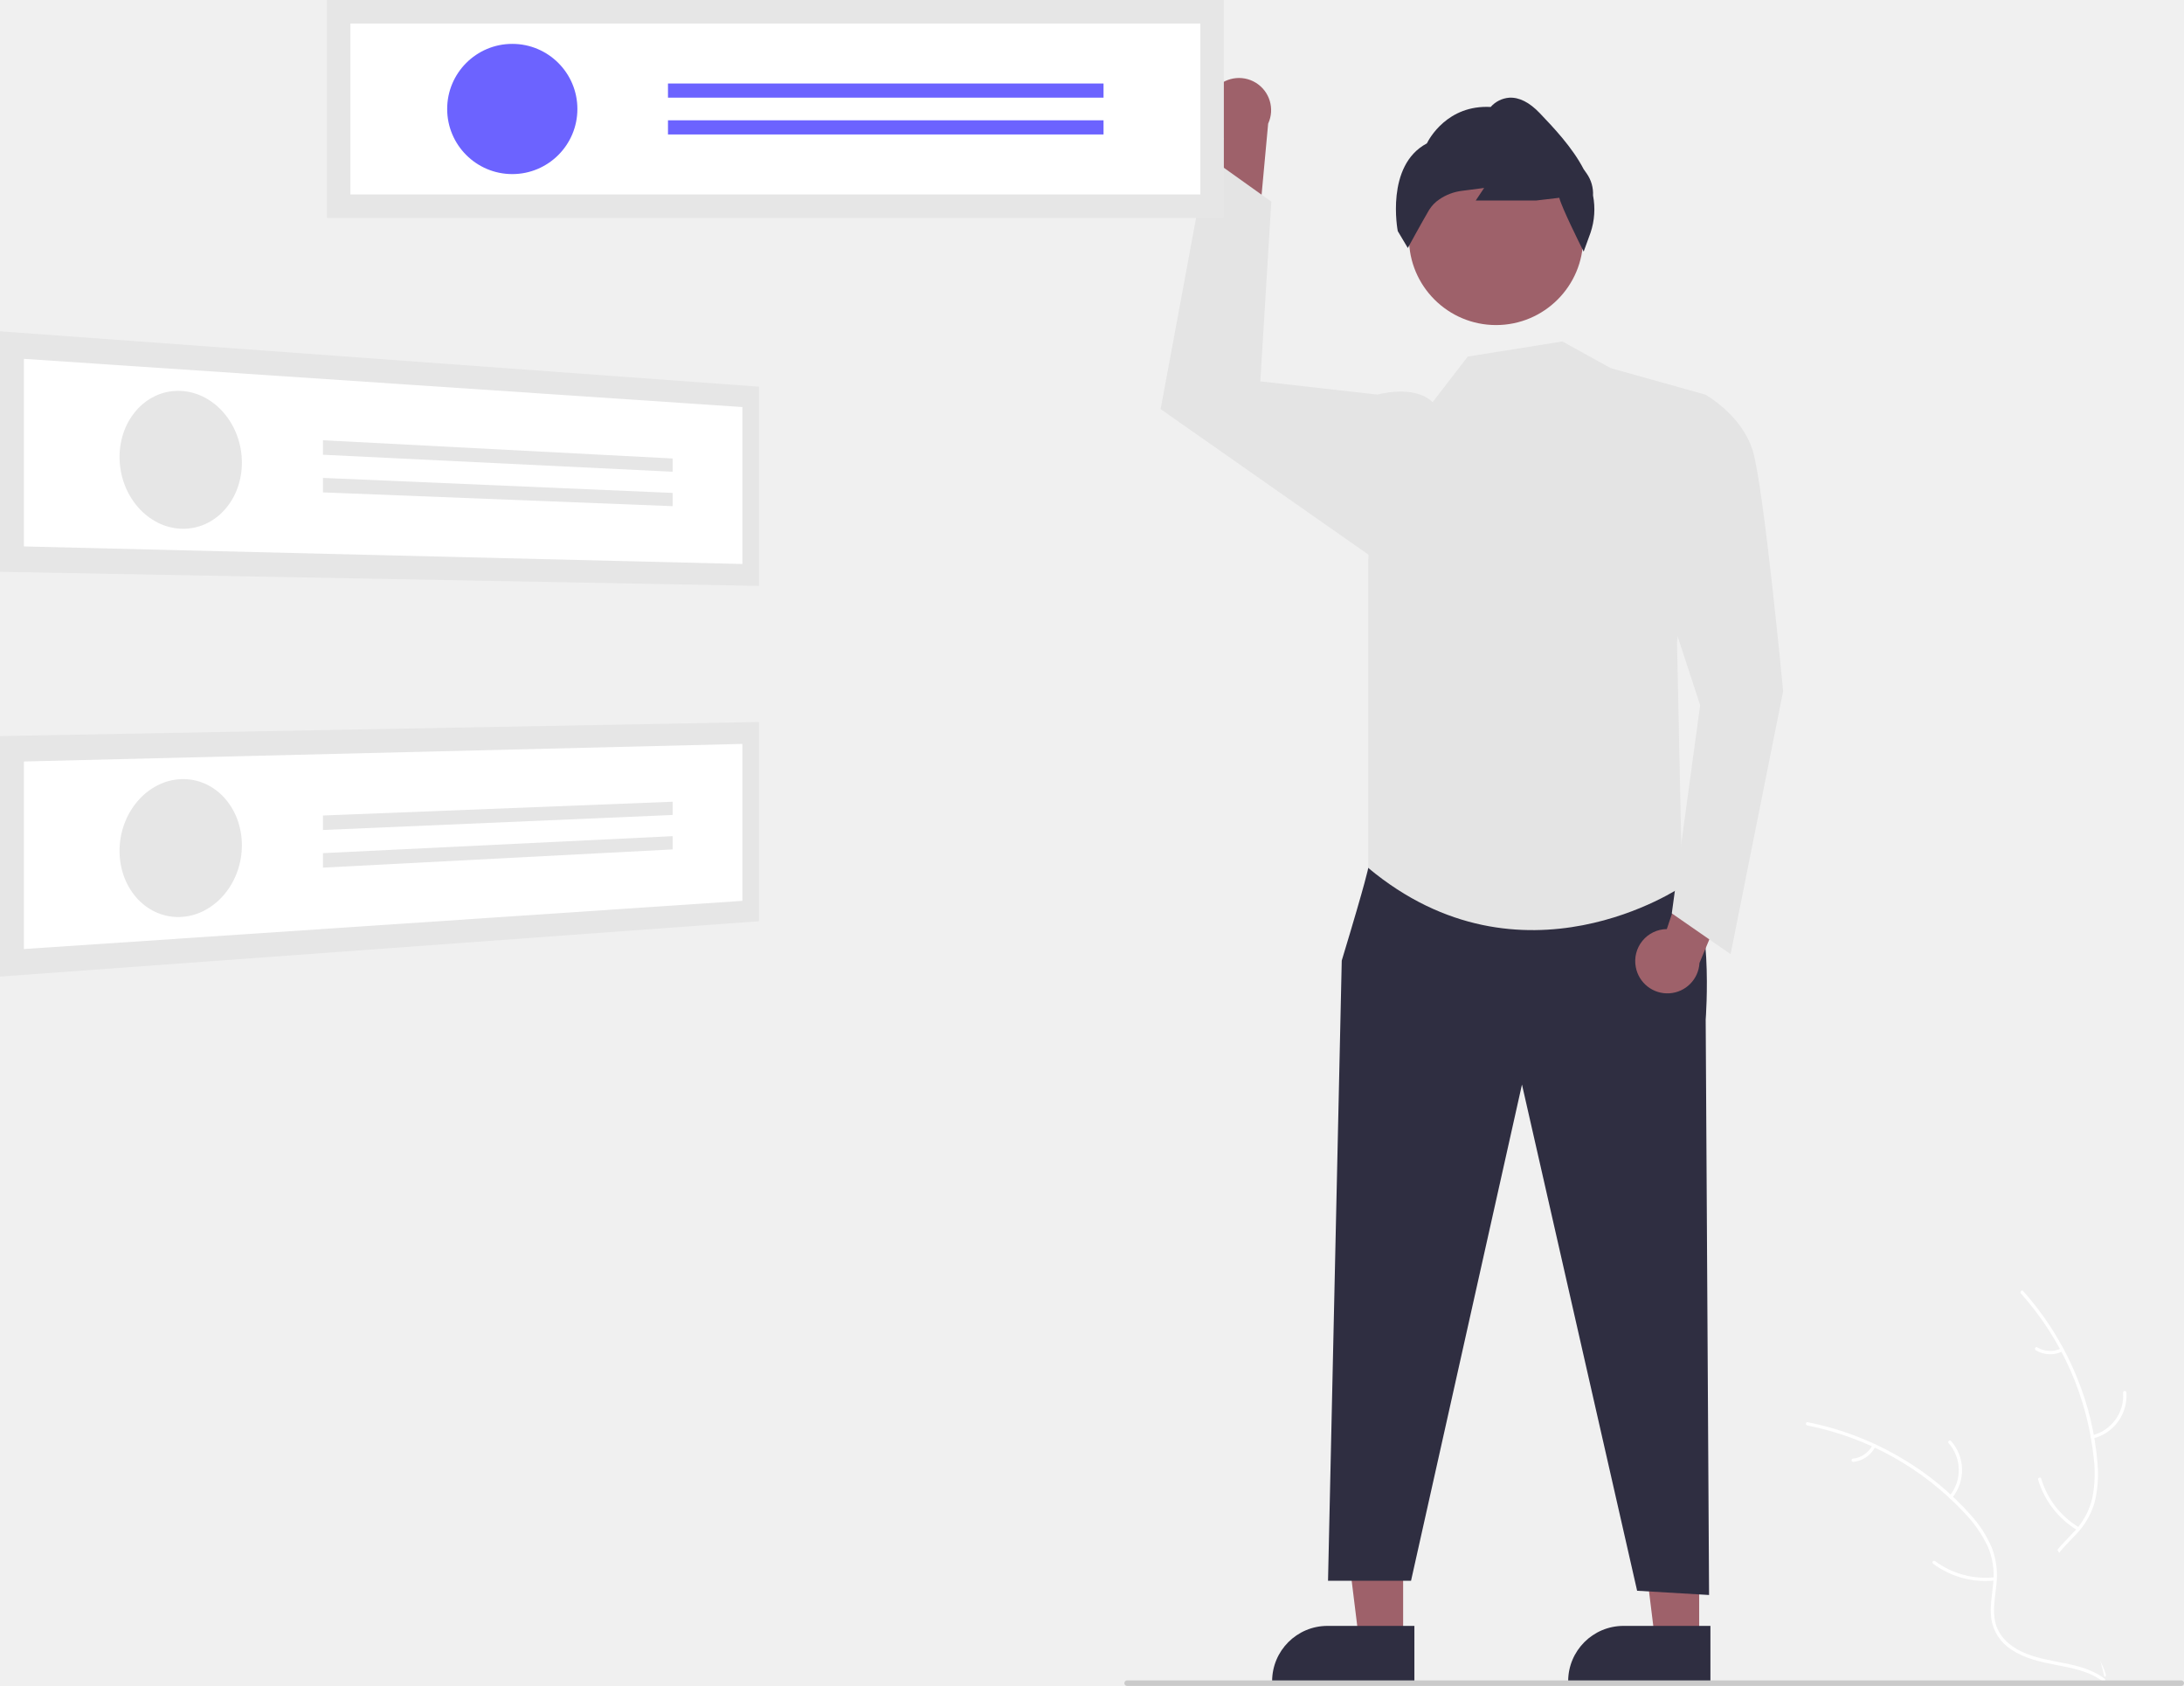
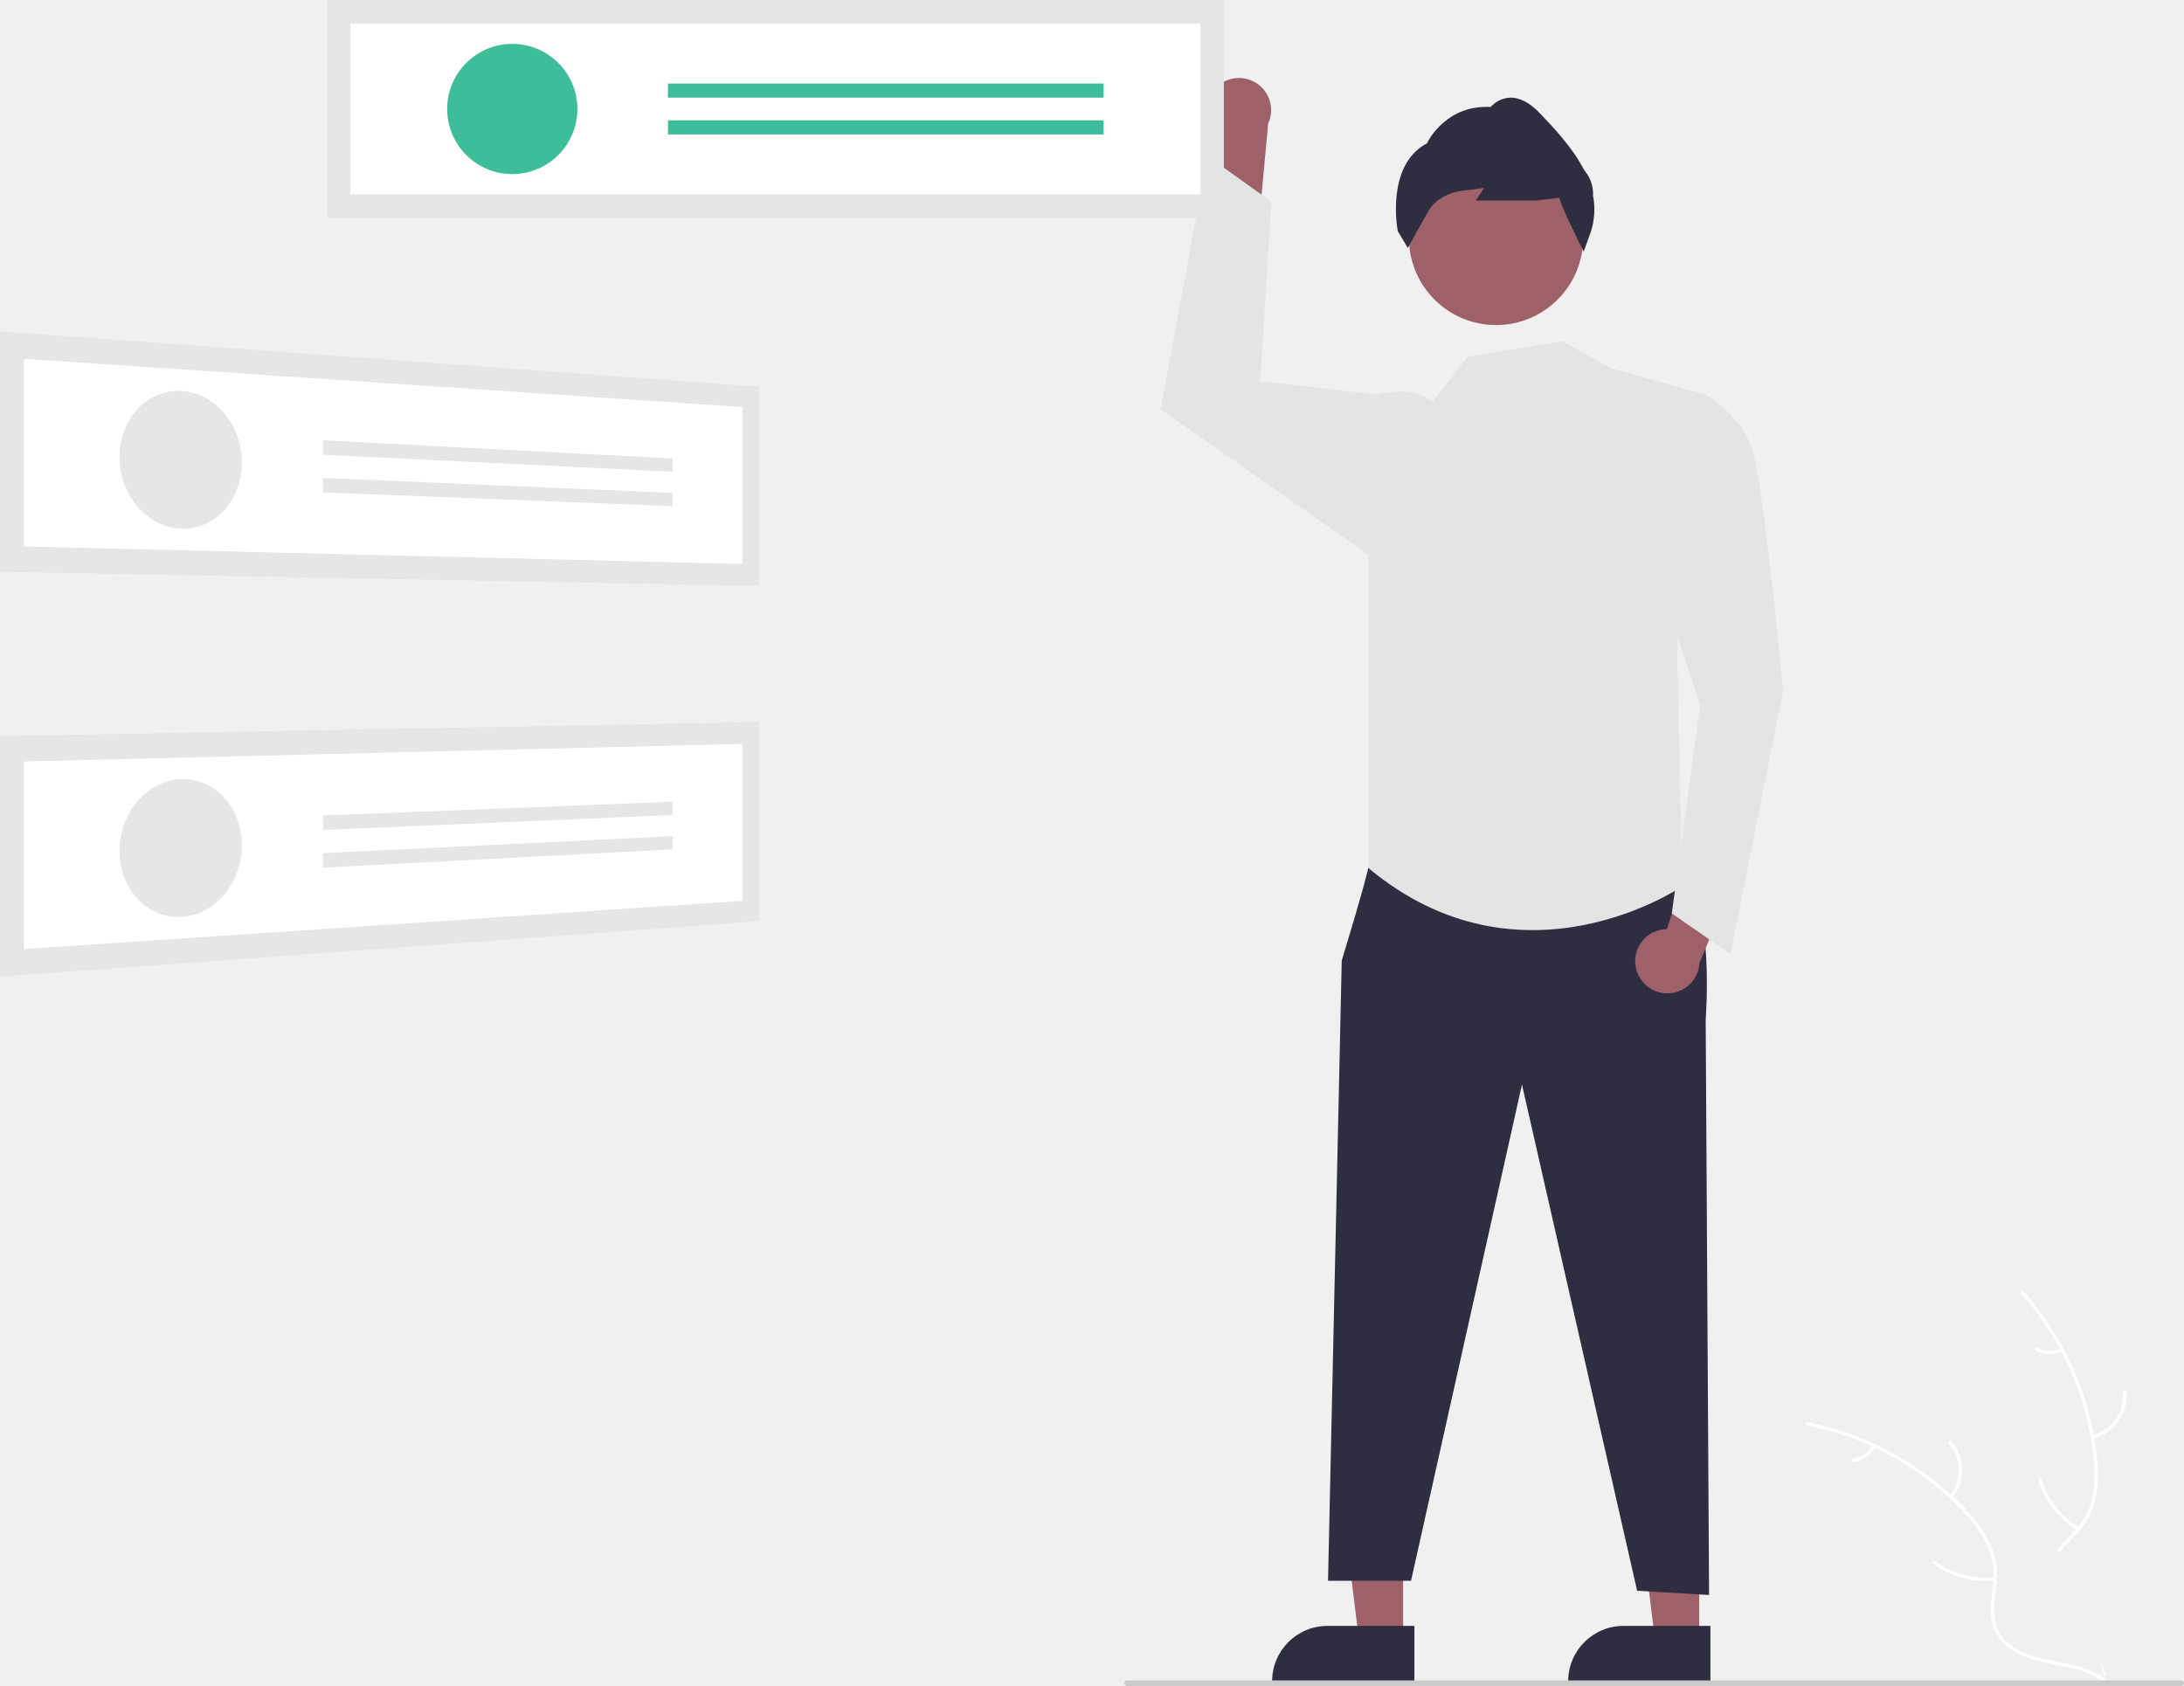
<svg xmlns="http://www.w3.org/2000/svg" data-name="Layer 1" width="789.382" height="609.376" viewBox="0 0 789.382 609.376">
  <path d="M981.309,673.983c-3.318-26.678-19.851-52.964-45.294-61.646a123.863,123.863,0,0,1-.006,85.04c-3.91,10.575-9.359,21.93-5.682,32.589,2.288,6.632,7.886,11.706,14.142,14.879,6.257,3.173,13.202,4.685,20.059,6.167l1.35,1.116C976.763,727.547,984.626,700.661,981.309,673.983Z" transform="translate(-205.3091 -145.312)" fill="#f0f0f0" />
  <path d="M935.762,612.842a105.87,105.87,0,0,1,26.319,59.583,45.591,45.591,0,0,1-.519,14.275,26.149,26.149,0,0,1-6.503,12.128c-2.931,3.221-6.303,6.175-8.4,10.052a16.011,16.011,0,0,0-.782,13.071c1.852,5.311,5.501,9.64,9.218,13.749,4.126,4.563,8.484,9.236,10.238,15.285.213.733,1.337.36,1.125-.371C963.406,740.091,953.19,734.113,948.318,724.635c-2.273-4.423-3.228-9.558-1.096-14.227,1.864-4.083,5.338-7.133,8.334-10.368a27.902,27.902,0,0,0,6.801-11.622,42.148,42.148,0,0,0,1.066-14.203,102.713,102.713,0,0,0-7.502-31.213,107.747,107.747,0,0,0-19.374-31.048c-.507-.567-1.287.325-.784.889Z" transform="translate(-205.3091 -145.312)" fill="#fff" />
  <path d="M961.762,665.255a15.884,15.884,0,0,0,12.091-16.639c-.06-.76-1.244-.702-1.184.059A14.708,14.708,0,0,1,961.391,664.13c-.742.176-.366,1.3.371,1.125Z" transform="translate(-205.3091 -145.312)" fill="#fff" />
  <path d="M956.76,697.392a30.615,30.615,0,0,1-13.671-17.632c-.215-.732-1.34-.36-1.125.371A31.844,31.844,0,0,0,956.227,698.45c.657.39,1.186-.671.533-1.058Z" transform="translate(-205.3091 -145.312)" fill="#fff" />
  <path d="M950.181,632.746a8.991,8.991,0,0,1-8.52-.433c-.652-.398-1.18.663-.533,1.058a10.075,10.075,0,0,0,9.425.499.612.612,0,0,0,.377-.748.595.595,0,0,0-.748-.377Z" transform="translate(-205.3091 -145.312)" fill="#fff" />
  <path d="M858.461,659.988c.4.26.8.52,1.2.79A118.405,118.405,0,0,1,874.801,672.598c.37.33.74.67,1.1,1.01a124.827,124.827,0,0,1,27.11,37.11,121.222,121.222,0,0,1,6.64,17.18c2.45,8.13,4.46,17.14,9.31,23.79a20.796,20.796,0,0,0,1.62,2h43.83c.1-.05.2-.09.3-.14l1.75.08c-.07-.31-.15-.63-.22-.94-.04-.18-.09-.36-.13-.54-.03-.12-.06-.24-.08-.35-.01-.04-.02-.08-.03-.11-.02-.11-.05-.21-.07-.31q-.66-2.685-1.36-5.37c0-.01,0-.01-.01-.02-3.59-13.63-8.35-27.08-15-39.38-.2-.37-.4-.75-.62-1.12a115.674,115.674,0,0,0-10.39-15.76,102.26,102.26,0,0,0-6.81-7.79,85.037,85.037,0,0,0-21.28-15.94c-15.72-8.3-33.92-11.48-50.72-6.41C859.311,659.718,858.891,659.848,858.461,659.988Z" transform="translate(-205.3091 -145.312)" fill="#f0f0f0" />
  <path d="M858.559,660.544a105.87,105.87,0,0,1,56.888,31.728,45.592,45.592,0,0,1,8.181,11.71,26.149,26.149,0,0,1,2.109,13.599c-.401,4.336-1.314,8.725-.655,13.084a16.011,16.011,0,0,0,7.245,10.907c4.676,3.126,10.197,4.385,15.638,5.429,6.042,1.159,12.335,2.267,17.377,6.04.611.457,1.285-.517.675-.974-8.773-6.566-20.529-5.188-30.126-9.823-4.478-2.163-8.332-5.688-9.441-10.699-.97-4.382-.033-8.909.412-13.296a27.902,27.902,0,0,0-1.567-13.374,42.148,42.148,0,0,0-7.7-11.981A102.712,102.712,0,0,0,892.813,672.488a107.747,107.747,0,0,0-34.163-13.126c-.746-.148-.832,1.035-.091,1.182Z" transform="translate(-205.3091 -145.312)" fill="#fff" />
  <path d="M910.875,686.739a15.884,15.884,0,0,0-.364-20.565c-.506-.57-1.416.189-.91.76a14.708,14.708,0,0,1,.299,19.13c-.486.587.491,1.259.974.675Z" transform="translate(-205.3091 -145.312)" fill="#fff" />
  <path d="M926.23,715.41a30.615,30.615,0,0,1-21.531-5.847c-.613-.455-1.286.52-.675.974a31.844,31.844,0,0,0,22.418,6.039c.759-.084.543-1.25-.212-1.166Z" transform="translate(-205.3091 -145.312)" fill="#fff" />
  <path d="M882.055,667.755a8.991,8.991,0,0,1-7.064,4.785c-.76.075-.543,1.24.212,1.166a10.075,10.075,0,0,0,7.826-5.276.612.612,0,0,0-.15-.824.595.595,0,0,0-.824.15Z" transform="translate(-205.3091 -145.312)" fill="#fff" />
  <path d="M644.013,177.913a11.554,11.554,0,0,0,3.482,17.371l-6.756,40.498,19.502-8.655,3.426-37.131A11.616,11.616,0,0,0,644.013,177.913Z" transform="translate(-205.3091 -145.312)" fill="#9e616a" />
  <polygon points="614.147 592.883 598.201 592.882 590.615 531.376 614.15 531.377 614.147 592.883" fill="#9e616a" />
  <path d="M823.523,753.652l-51.417-.002V753a20.014,20.014,0,0,1,20.013-20.012h.001l31.404.001Z" transform="translate(-205.3091 -145.312)" fill="#2f2e41" />
  <polygon points="507.147 592.883 491.201 592.882 483.615 531.376 507.15 531.377 507.147 592.883" fill="#9e616a" />
  <path d="M716.523,753.652l-51.417-.002V753a20.014,20.014,0,0,1,20.013-20.012h.001l31.404.001Z" transform="translate(-205.3091 -145.312)" fill="#2f2e41" />
  <path d="M705.809,451.188l-5.96,7.839s-.54,3.661-9.58,33.486L685.309,716.688h30l40.1-179.366,41.618,182.965,26.006,1.534-1.223-207.959s3.285-42.783-8.358-50.728S705.809,451.188,705.809,451.188Z" transform="translate(-205.3091 -145.312)" fill="#2f2e41" />
  <circle cx="540.732" cy="86.013" r="31.48" fill="#9e616a" />
  <path d="M777.711,236.253l-.52-1.04c-.804-1.608-7.46-14.975-8.296-18.412l-8.377.985-21.815.003,3.031-4.547-8.014,1.045a18.393,18.393,0,0,0-8.167,3.078,12.513,12.513,0,0,0-3.704,3.819c-2.863,4.902-7.237,12.921-7.281,13.001l-.418.767-3.635-6.114c-.048-.237-4.552-23.731,10.522-31.699.778-1.579,7.403-14,23.061-13.162a9.927,9.927,0,0,1,6.749-3.355c3.576-.187,7.288,1.692,11.015,5.606,4.952,5.199,11.733,12.319,15.835,20.225l1.132,1.614a12.723,12.723,0,0,1,2.264,7.899,26.372,26.372,0,0,1-.899,13.453Z" transform="translate(-205.3091 -145.312)" fill="#2f2e41" />
  <path d="M770.027,268.729l17.42,9.628,34.218,9.581L811.451,377.483l1.858,88.205s-57.921,39.678-113.46-6.661V348.003l3.286-60.065s13.29-3.776,19.983,2.737l12.692-16.487Z" transform="translate(-205.3091 -145.312)" fill="#e4e4e4" />
  <polygon points="505.5 150.876 497.825 142.626 455.531 137.835 459.5 72.876 436.441 56.426 419.5 147.876 497.758 202.691 505.5 150.876" fill="#e4e4e4" />
  <path d="M796.542,494.836a11.554,11.554,0,0,1,11.22-13.71l13.021-38.938,13.167,16.788-14.384,34.403a11.616,11.616,0,0,1-23.025,1.458Z" transform="translate(-205.3091 -145.312)" fill="#9e616a" />
  <path d="M808.809,298.188l12.855-10.25s13.145,7.25,17.145,20.25,11,87,11,87l-19,95-21.248-14.736,10.248-75.264-18-55Z" transform="translate(-205.3091 -145.312)" fill="#e4e4e4" />
  <rect x="118.143" width="324.202" height="78.782" fill="#e6e6e6" />
  <path d="M331.958,215.587H639.148V153.819H331.958Z" transform="translate(-205.3091 -145.312)" fill="#fff" />
-   <circle cx="185.159" cy="39.391" r="23.532" fill="#6c63ff" />
-   <rect x="241.432" y="30.183" width="157.429" height="5.116" fill="#6c63ff" />
-   <rect x="241.432" y="43.484" width="157.429" height="5.116" fill="#6c63ff" />
-   <path id="b9910470-ced5-4346-b4bb-f41b58844e24-400" data-name="Rectangle 1" d="M205.309,265.054l274.314,20.009v72.024l-274.314-5.094Z" transform="translate(-205.3091 -145.312)" fill="#e6e6e6" />
-   <path id="bc7e8449-b99b-4317-a70a-91d17db61b29-401" data-name="Path 1" d="M213.95,342.818l259.684,6.351V292.437L213.95,275.021Z" transform="translate(-205.3091 -145.312)" fill="#fff" />
-   <path id="a430bd6b-b2b0-4af3-a079-7f5fd15b0624-402" data-name="Ellipse 1" d="M270.946,286.623a20.649,20.649,0,0,1,8.555,2.477,23.816,23.816,0,0,1,6.916,5.703,26.934,26.934,0,0,1,4.627,8.072,28.228,28.228,0,0,1,1.69,9.644,26.934,26.934,0,0,1-1.69,9.489,23.921,23.921,0,0,1-4.627,7.653,20.886,20.886,0,0,1-6.916,5.07,19.407,19.407,0,0,1-8.555,1.694,20.486,20.486,0,0,1-8.652-2.223,23.603,23.603,0,0,1-7.138-5.611,26.824,26.824,0,0,1-4.849-8.192,28.217,28.217,0,0,1-1.785-9.9,26.893,26.893,0,0,1,1.785-9.742,23.776,23.776,0,0,1,4.85-7.745,20.739,20.739,0,0,1,7.138-4.958A19.396,19.396,0,0,1,270.946,286.623Z" transform="translate(-205.3091 -145.312)" fill="#e6e6e6" />
-   <path id="af019097-0949-417a-9d8d-f710312ce60c-403" data-name="Rectangle 2" d="M322.037,304.444l126.389,6.586v4.787L322.037,309.677Z" transform="translate(-205.3091 -145.312)" fill="#e6e6e6" />
-   <path id="f94f3612-92b8-42d6-ae14-2a9ea684588e-404" data-name="Rectangle 3" d="M322.037,318.051,448.426,323.477v4.787L322.037,323.284Z" transform="translate(-205.3091 -145.312)" fill="#e6e6e6" />
-   <path id="bb553635-e14d-4b1e-b72c-855829e3ad86-405" data-name="Rectangle 4" d="M205.309,411.367l274.314-5.093v72.024l-274.314,20.009Z" transform="translate(-205.3091 -145.312)" fill="#e6e6e6" />
-   <path id="e92d7e39-9dcb-4c0c-b0b9-55aac094bc0c-406" data-name="Path 2" d="M213.95,488.339l259.684-17.417V414.196l-259.684,6.351Z" transform="translate(-205.3091 -145.312)" fill="#fff" />
-   <path id="f8649409-803b-4d56-993a-4da6ceb3c345-407" data-name="Ellipse 2" d="M248.54,451.712a28.181,28.181,0,0,1,2.184-9.82,26.498,26.498,0,0,1,5.167-7.941,23.201,23.201,0,0,1,7.34-5.246,20.243,20.243,0,0,1,8.712-1.781,19.443,19.443,0,0,1,8.458,2.13,21.183,21.183,0,0,1,6.69,5.422,24.319,24.319,0,0,1,4.308,7.891,27.209,27.209,0,0,1,1.309,9.581,28.197,28.197,0,0,1-2.068,9.568,26.626,26.626,0,0,1-4.94,7.852,23.417,23.417,0,0,1-7.128,5.36,20.389,20.389,0,0,1-8.635,2.043,19.415,19.415,0,0,1-8.574-1.882,21.027,21.027,0,0,1-6.916-5.329,24.184,24.184,0,0,1-4.522-8.005A27.176,27.176,0,0,1,248.54,451.712Z" transform="translate(-205.3091 -145.312)" fill="#e6e6e6" />
-   <path id="f70c4d59-0dd2-4f0b-ba41-17bf719deab5-408" data-name="Rectangle 5" d="M322.037,440.077l126.389-4.98v4.787L322.037,445.309Z" transform="translate(-205.3091 -145.312)" fill="#e6e6e6" />
-   <path id="ba176e8f-fd02-45f1-a5f1-dcef4bb8b7ed-409" data-name="Rectangle 6" d="M322.037,453.682l126.389-6.14v4.787L322.037,458.916Z" transform="translate(-205.3091 -145.312)" fill="#e6e6e6" />
+   <circle cx="185.159" cy="39.391" r="23.532" fill="#3ebd9a" />
+   <rect x="241.432" y="30.183" width="157.429" height="5.116" fill="#3ebd9a" />
+   <rect x="241.432" y="43.484" width="157.429" height="5.116" fill="#3ebd9a" />
+   <path id="b9910470-ced5-4346-b4bb-f41b58844e24-5093" data-name="Rectangle 1" d="M205.309,265.054l274.314,20.009v72.024l-274.314-5.094Z" transform="translate(-205.3091 -145.312)" fill="#e6e6e6" />
+   <path id="bc7e8449-b99b-4317-a70a-91d17db61b29-5094" data-name="Path 1" d="M213.95,342.818l259.684,6.351V292.437L213.95,275.021Z" transform="translate(-205.3091 -145.312)" fill="#fff" />
+   <path id="a430bd6b-b2b0-4af3-a079-7f5fd15b0624-5095" data-name="Ellipse 1" d="M270.946,286.623a20.649,20.649,0,0,1,8.555,2.477,23.816,23.816,0,0,1,6.916,5.703,26.934,26.934,0,0,1,4.627,8.072,28.228,28.228,0,0,1,1.69,9.644,26.934,26.934,0,0,1-1.69,9.489,23.921,23.921,0,0,1-4.627,7.653,20.886,20.886,0,0,1-6.916,5.07,19.407,19.407,0,0,1-8.555,1.694,20.486,20.486,0,0,1-8.652-2.223,23.603,23.603,0,0,1-7.138-5.611,26.824,26.824,0,0,1-4.849-8.192,28.217,28.217,0,0,1-1.785-9.9,26.893,26.893,0,0,1,1.785-9.742,23.776,23.776,0,0,1,4.85-7.745,20.739,20.739,0,0,1,7.138-4.958A19.396,19.396,0,0,1,270.946,286.623Z" transform="translate(-205.3091 -145.312)" fill="#e6e6e6" />
+   <path id="af019097-0949-417a-9d8d-f710312ce60c-5096" data-name="Rectangle 2" d="M322.037,304.444l126.389,6.586v4.787L322.037,309.677Z" transform="translate(-205.3091 -145.312)" fill="#e6e6e6" />
+   <path id="f94f3612-92b8-42d6-ae14-2a9ea684588e-5097" data-name="Rectangle 3" d="M322.037,318.051,448.426,323.477v4.787L322.037,323.284Z" transform="translate(-205.3091 -145.312)" fill="#e6e6e6" />
+   <path id="bb553635-e14d-4b1e-b72c-855829e3ad86-5098" data-name="Rectangle 4" d="M205.309,411.367l274.314-5.093v72.024l-274.314,20.009Z" transform="translate(-205.3091 -145.312)" fill="#e6e6e6" />
+   <path id="e92d7e39-9dcb-4c0c-b0b9-55aac094bc0c-5099" data-name="Path 2" d="M213.95,488.339l259.684-17.417V414.196l-259.684,6.351Z" transform="translate(-205.3091 -145.312)" fill="#fff" />
+   <path id="f8649409-803b-4d56-993a-4da6ceb3c345-5100" data-name="Ellipse 2" d="M248.54,451.712a28.181,28.181,0,0,1,2.184-9.82,26.498,26.498,0,0,1,5.167-7.941,23.201,23.201,0,0,1,7.34-5.246,20.243,20.243,0,0,1,8.712-1.781,19.443,19.443,0,0,1,8.458,2.13,21.183,21.183,0,0,1,6.69,5.422,24.319,24.319,0,0,1,4.308,7.891,27.209,27.209,0,0,1,1.309,9.581,28.197,28.197,0,0,1-2.068,9.568,26.626,26.626,0,0,1-4.94,7.852,23.417,23.417,0,0,1-7.128,5.36,20.389,20.389,0,0,1-8.635,2.043,19.415,19.415,0,0,1-8.574-1.882,21.027,21.027,0,0,1-6.916-5.329,24.184,24.184,0,0,1-4.522-8.005A27.176,27.176,0,0,1,248.54,451.712Z" transform="translate(-205.3091 -145.312)" fill="#e6e6e6" />
+   <path id="f70c4d59-0dd2-4f0b-ba41-17bf719deab5-5101" data-name="Rectangle 5" d="M322.037,440.077l126.389-4.98v4.787L322.037,445.309Z" transform="translate(-205.3091 -145.312)" fill="#e6e6e6" />
+   <path id="ba176e8f-fd02-45f1-a5f1-dcef4bb8b7ed-5102" data-name="Rectangle 6" d="M322.037,453.682l126.389-6.14v4.787L322.037,458.916Z" transform="translate(-205.3091 -145.312)" fill="#e6e6e6" />
  <path d="M993.691,754.688h-381a1,1,0,0,1,0-2h381a1,1,0,0,1,0,2Z" transform="translate(-205.3091 -145.312)" fill="#cacaca" />
</svg>
